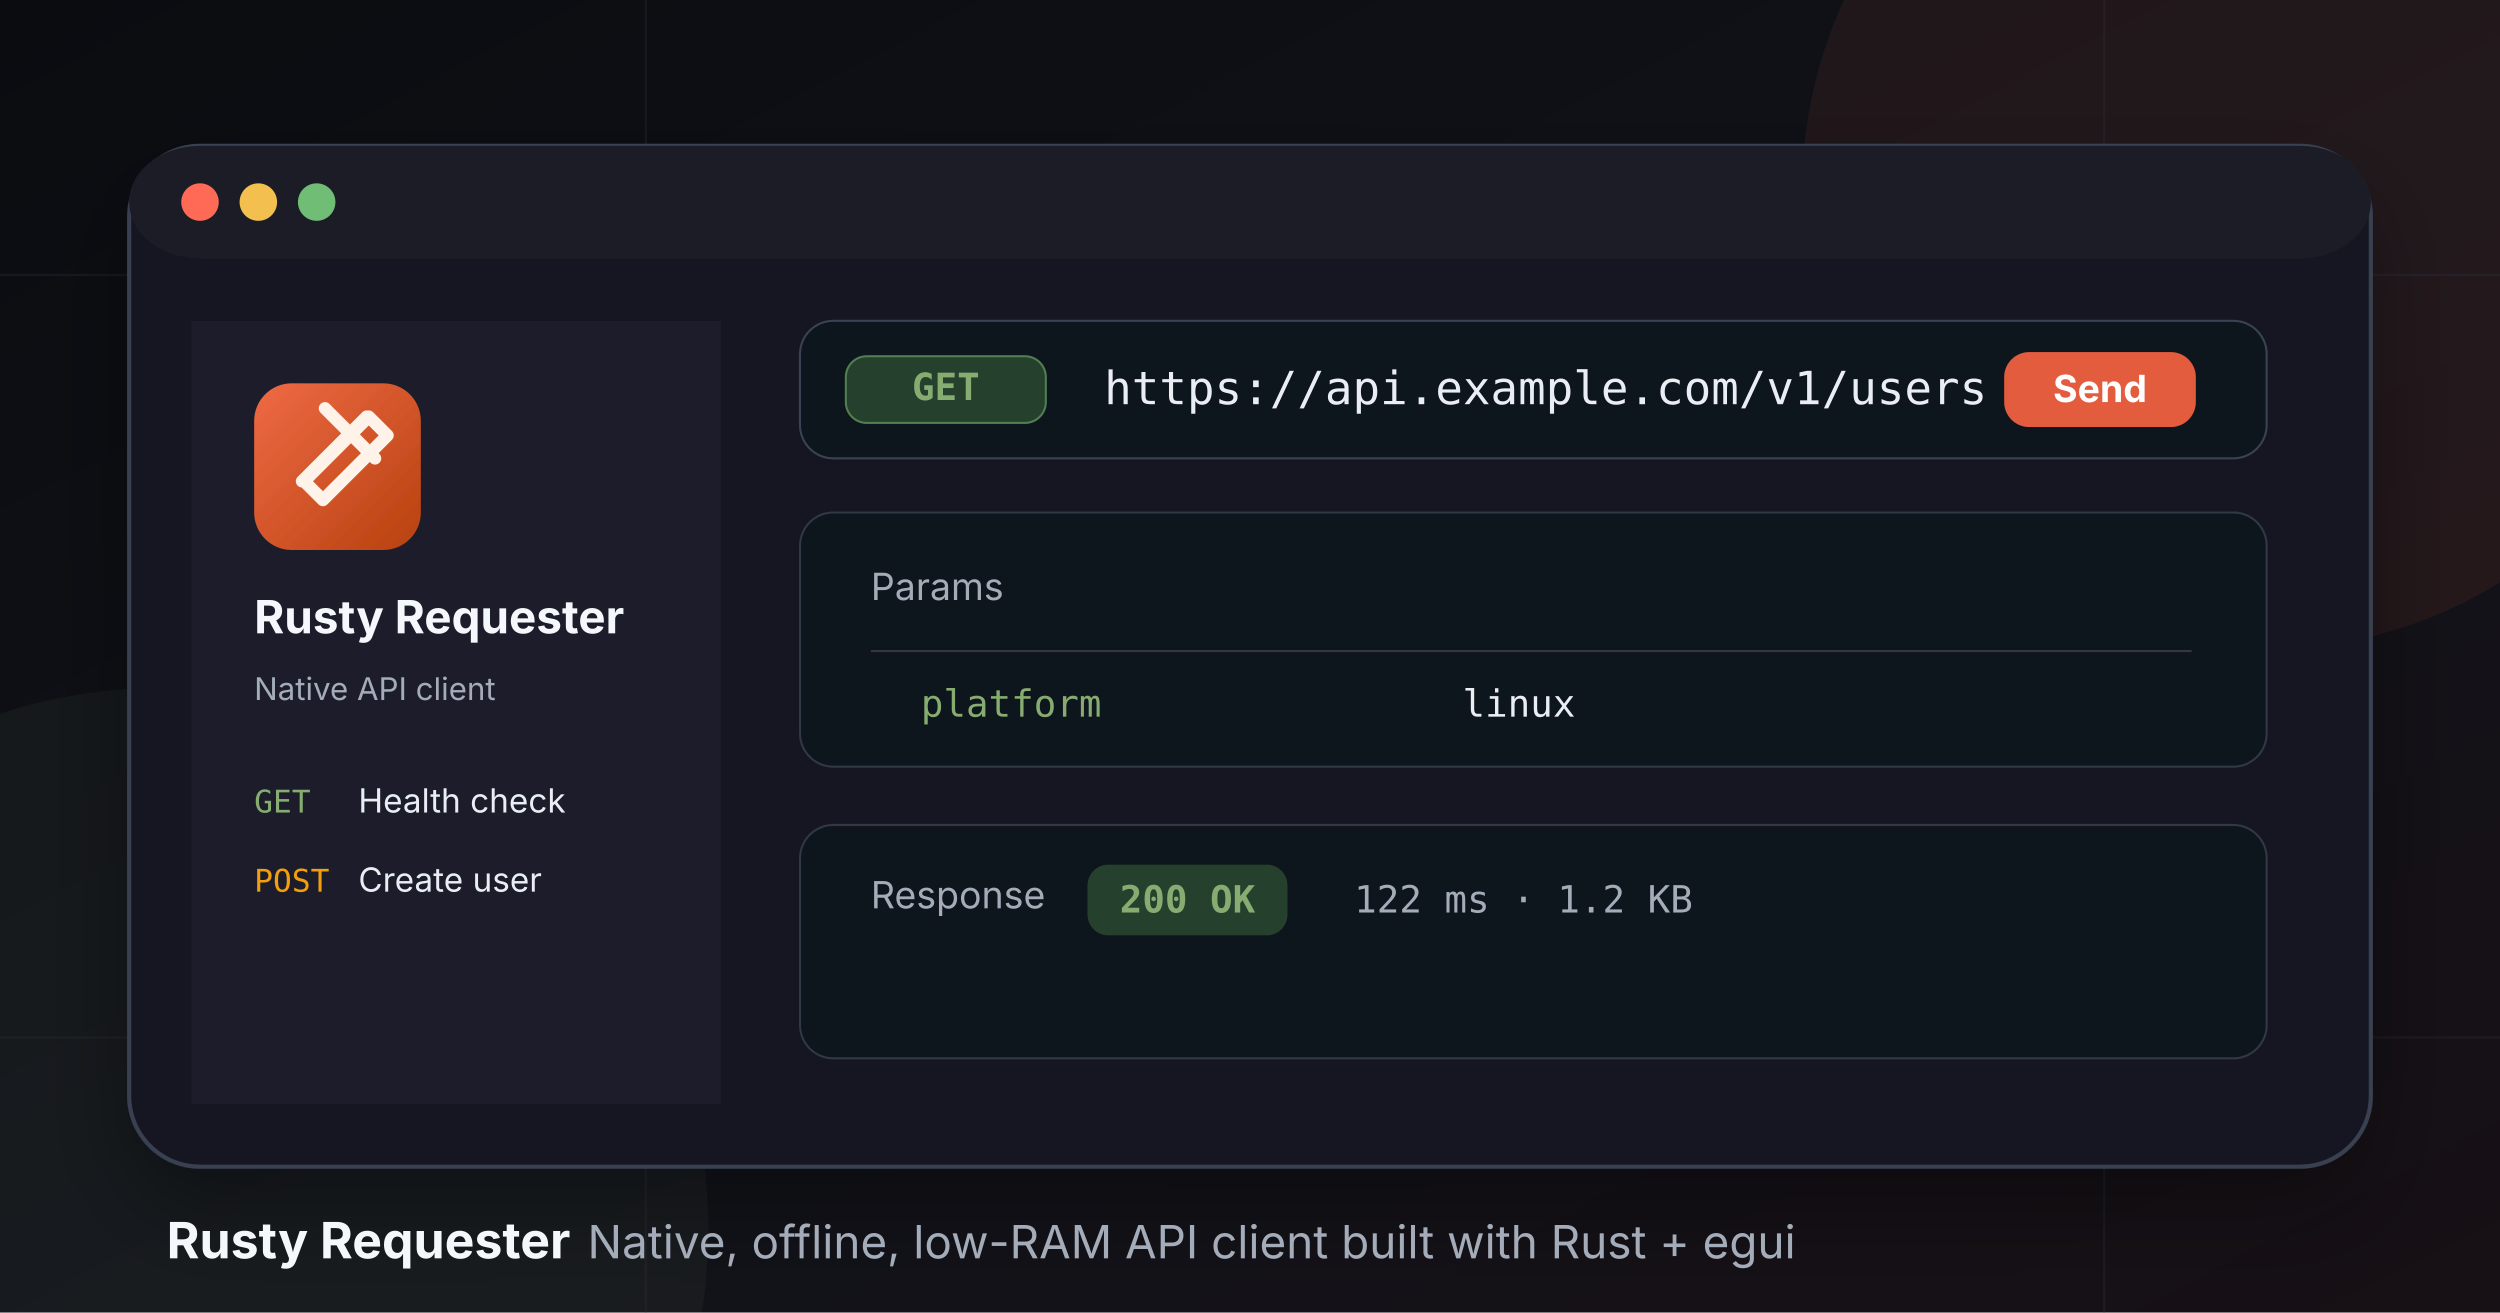
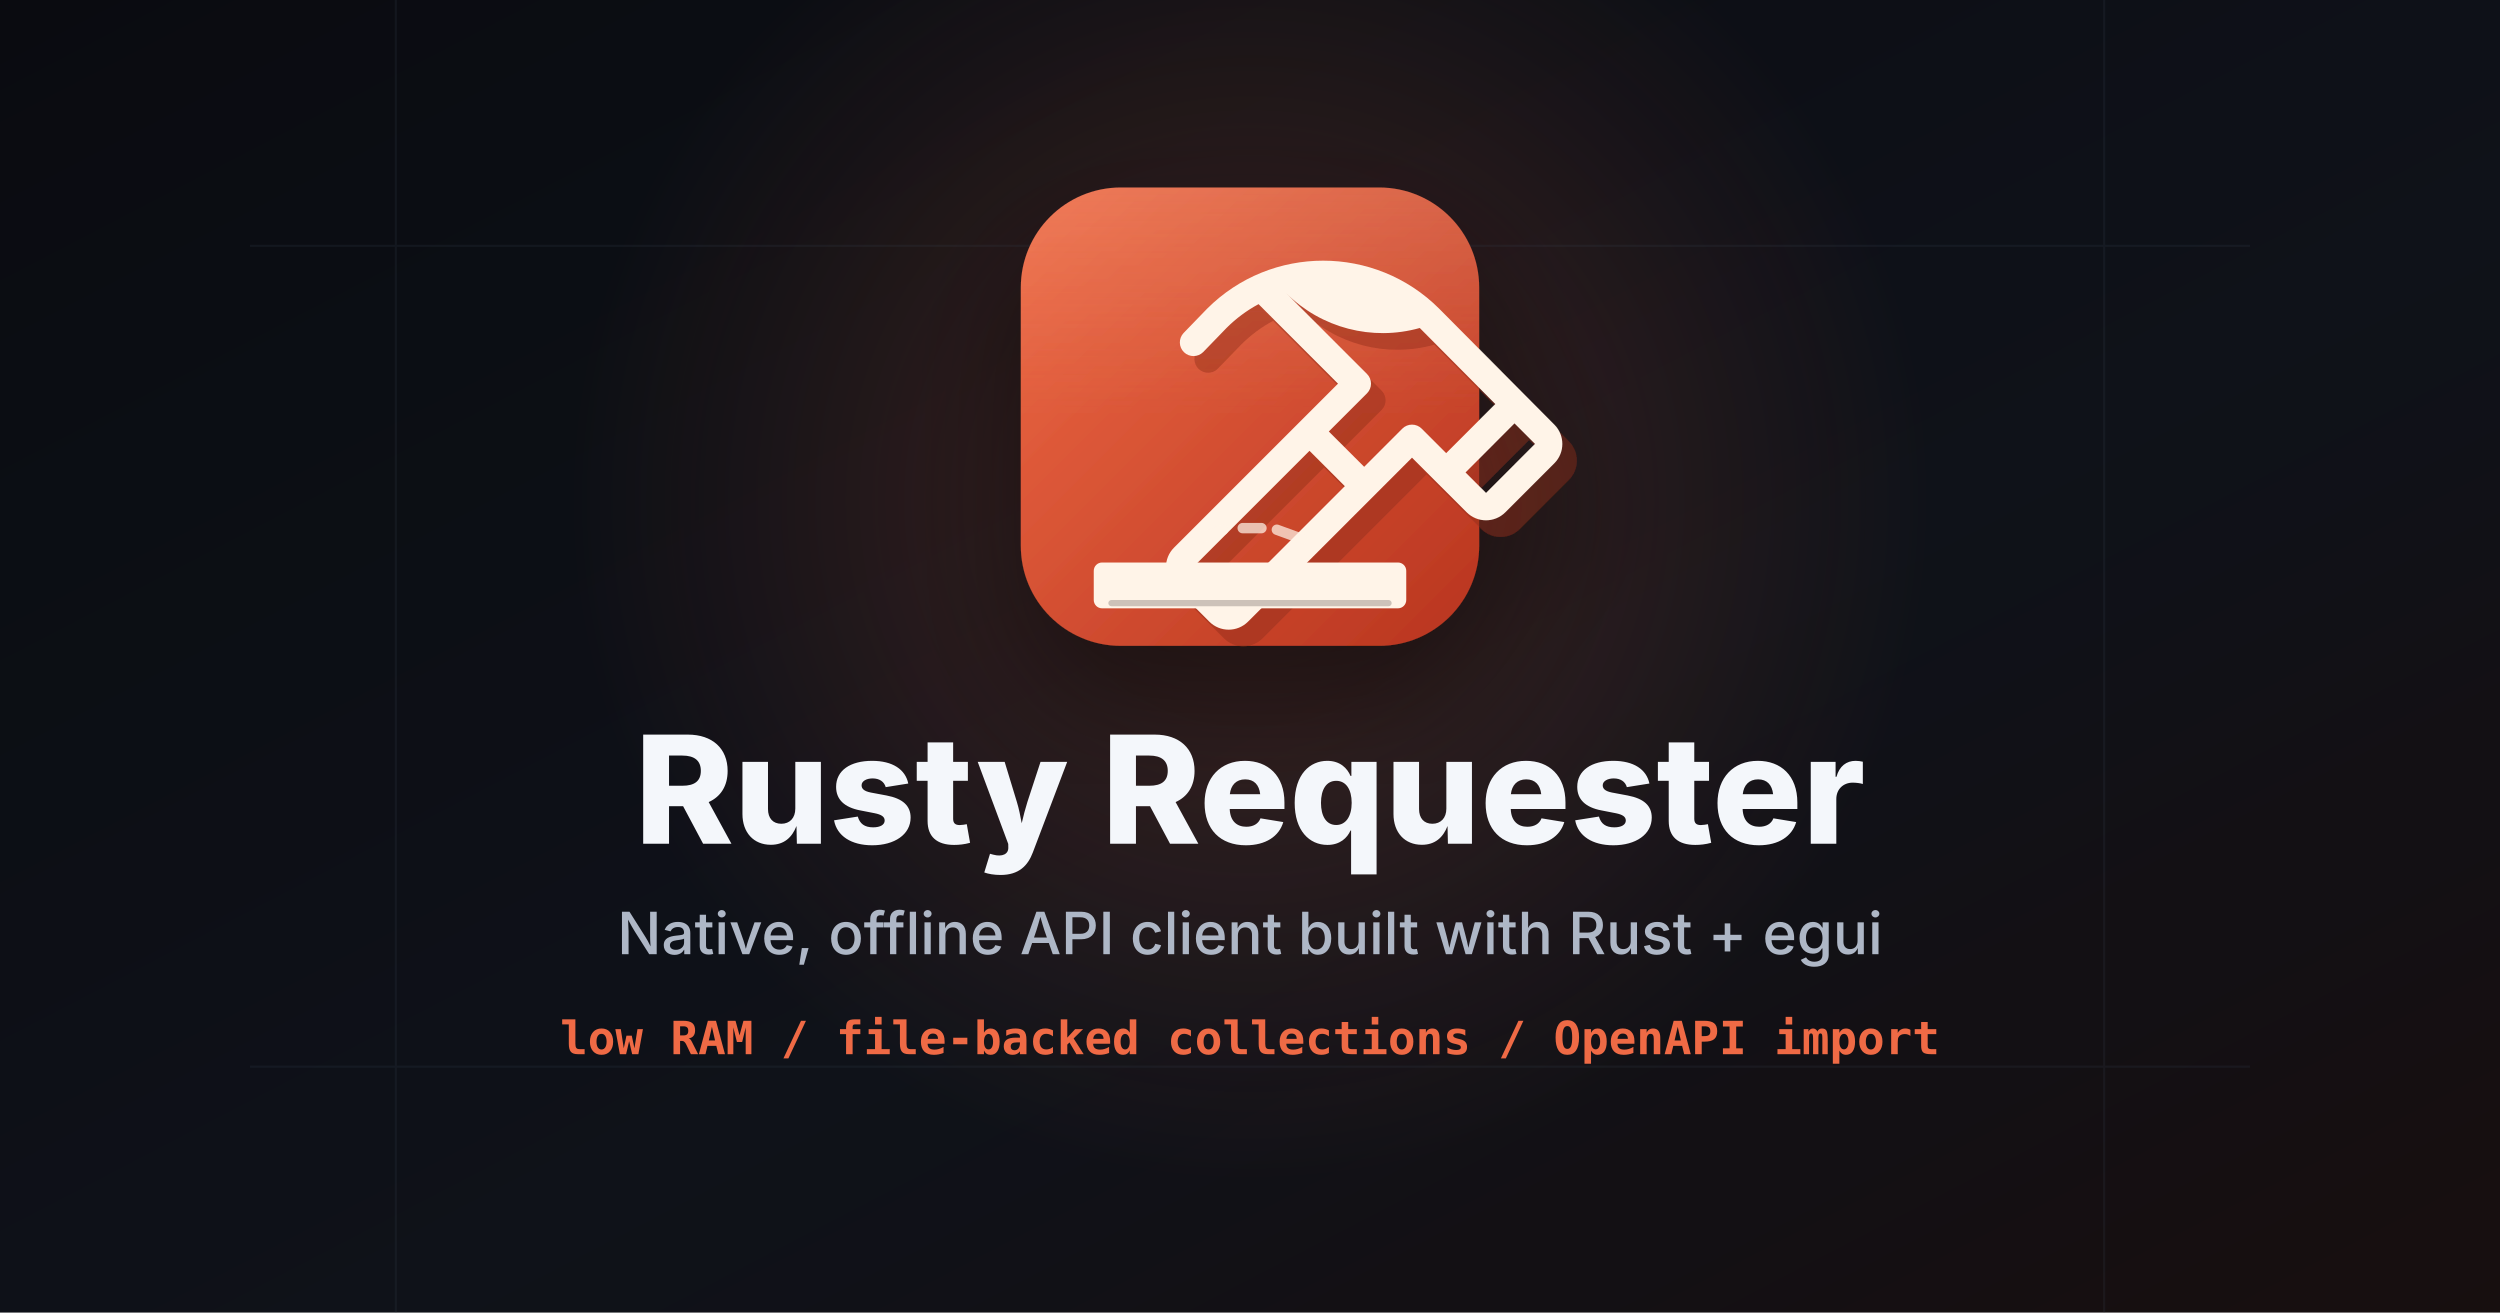
<svg xmlns="http://www.w3.org/2000/svg" width="1200" height="630" viewBox="0 0 1200 630" role="img" aria-labelledby="title desc">
  <defs>
    <linearGradient id="bg" x1="0" x2="1" y1="0" y2="1">
-       <stop offset="0" stop-color="#0b0c10" />
-       <stop offset="0.55" stop-color="#11131a" />
-       <stop offset="1" stop-color="#171015" />
+       <stop offset="0" stop-color="#0b0d12" />
+       <stop offset="0.58" stop-color="#11151d" />
+       <stop offset="1" stop-color="#1c1110" />
    </linearGradient>
-     <linearGradient id="accent" x1="0" x2="1" y1="0" y2="1">
+     <linearGradient id="iconBg" x1="0" x2="1" y1="0" y2="1">
      <stop offset="0" stop-color="#ef6a45" />
-       <stop offset="1" stop-color="#b7410e" />
+       <stop offset="1" stop-color="#b8341f" />
    </linearGradient>
-     <filter id="shadow" x="-20%" y="-20%" width="140%" height="140%">
-       <feDropShadow dx="0" dy="20" stdDeviation="22" flood-color="#000000" flood-opacity="0.35" />
+     <linearGradient id="iconSheen" x1="0" y1="0" x2="0" y2="1">
+       <stop offset="0" stop-color="#f4e8d4" stop-opacity="0.14" />
+       <stop offset="0.5" stop-color="#f4e8d4" stop-opacity="0" />
+     </linearGradient>
+     <radialGradient id="warmGlow" cx="50%" cy="50%" r="50%">
+       <stop offset="0" stop-color="#ef6a45" stop-opacity="0.22" />
+       <stop offset="1" stop-color="#ef6a45" stop-opacity="0" />
+     </radialGradient>
+     <filter id="shadow" x="-30%" y="-30%" width="160%" height="160%">
+       <feDropShadow dx="0" dy="28" stdDeviation="28" flood-color="#000000" flood-opacity="0.42" />
    </filter>
+     <symbol id="phosphor-hammer" viewBox="0 0 256 256">
+       <path d="M251.34,112,183.88,44.08a96.1,96.1,0,0,0-135.77,0l-.09.09L34.25,58.4A8,8,0,0,0,45.74,69.53L59.47,55.35a79.92,79.92,0,0,1,18.71-13.9L124.68,88l-96,96a16,16,0,0,0,0,22.63l20.69,20.69a16,16,0,0,0,22.63,0l96-96,14.34,14.34h0L200,163.3a16,16,0,0,0,22.63,0l28.69-28.69A16,16,0,0,0,251.34,112ZM60.68,216,40,195.31l68-68L128.68,148ZM162.34,114.32,140,136.67,119.31,116l22.35-22.35a8,8,0,0,0,0-11.32L94.32,35a80,80,0,0,0,78.23,20.41l44.22,44.51L188,128.66l-14.34-14.34A8,8,0,0,0,162.34,114.32Zm49,37.66-12-12L228,111.25l12,12Z" />
+     </symbol>
  </defs>
  <rect width="1200" height="630" fill="url(#bg)" />
-   <circle cx="1085" cy="92" r="220" fill="#e25c3e" opacity="0.08" />
-   <circle cx="80" cy="590" r="260" fill="#86ac71" opacity="0.06" />
-   <g opacity="0.28" stroke="#303744" stroke-width="1">
-     <path d="M0 132H1200" />
-     <path d="M0 498H1200" />
-     <path d="M310 0V630" />
+   <rect x="0" y="0" width="1200" height="630" fill="#05070a" opacity="0.2" />
+   <circle cx="600" cy="240" r="330" fill="url(#warmGlow)" />
+   <g opacity="0.18" stroke="#3a4352" stroke-width="1">
+     <path d="M120 118H1080" />
+     <path d="M120 512H1080" />
+     <path d="M190 0V630" />
    <path d="M1010 0V630" />
  </g>
  <g filter="url(#shadow)">
-     <rect x="62" y="70" width="1076" height="490" rx="34" fill="#151820" stroke="#394151" stroke-width="2" />
-     <rect x="62" y="70" width="1076" height="54" rx="34" fill="#1b1e27" />
-     <circle cx="96" cy="97" r="9" fill="#ff6b57" />
-     <circle cx="124" cy="97" r="9" fill="#f3bf4f" />
-     <circle cx="152" cy="97" r="9" fill="#70bd75" />
-     <rect x="92" y="154" width="254" height="376" fill="#1b1f29" />
-     <rect x="384" y="154" width="704" height="66" rx="16" fill="#10131a" stroke="#3a4252" />
-     <rect x="406" y="171" width="96" height="32" rx="10" fill="#263f2d" stroke="#4f7f52" />
-     <text x="454" y="192" text-anchor="middle" font-family="ui-monospace, SFMono-Regular, Menlo, monospace" font-size="18" font-weight="700" fill="#86ac71">GET</text>
-     <text x="530" y="194" font-family="ui-monospace, SFMono-Regular, Menlo, monospace" font-size="22" fill="#e9edf4">https://api.example.com/v1/users</text>
-     <rect x="962" y="169" width="92" height="36" rx="12" fill="#e25c3e" />
-     <text x="1008" y="193" text-anchor="middle" font-family="-apple-system, BlinkMacSystemFont, Segoe UI, sans-serif" font-size="18" font-weight="700" fill="#ffffff">Send</text>
-     <rect x="384" y="246" width="704" height="122" rx="16" fill="#10131a" stroke="#303744" />
-     <text x="418" y="288" font-family="-apple-system, BlinkMacSystemFont, Segoe UI, sans-serif" font-size="18" fill="#a4acb9">Params</text>
-     <rect x="418" y="312" width="634" height="1" fill="#303744" />
-     <text x="442" y="344" font-family="ui-monospace, SFMono-Regular, Menlo, monospace" font-size="18" fill="#86ac71">platform</text>
-     <text x="702" y="344" font-family="ui-monospace, SFMono-Regular, Menlo, monospace" font-size="18" fill="#e9edf4">linux</text>
-     <rect x="384" y="396" width="704" height="112" rx="16" fill="#10131a" stroke="#303744" />
-     <text x="418" y="436" font-family="-apple-system, BlinkMacSystemFont, Segoe UI, sans-serif" font-size="18" fill="#a4acb9">Response</text>
-     <rect x="522" y="415" width="96" height="34" rx="10" fill="#263f2d" />
-     <text x="570" y="438" text-anchor="middle" font-family="ui-monospace, SFMono-Regular, Menlo, monospace" font-size="18" font-weight="700" fill="#86ac71">200 OK</text>
-     <text x="650" y="438" font-family="ui-monospace, SFMono-Regular, Menlo, monospace" font-size="18" fill="#a4acb9">122 ms  ·  1.2 KB</text>
-     <rect x="122" y="184" width="80" height="80" rx="18" fill="url(#accent)" />
-     <path d="M145 231l31-31m-20-4 24 24m-34 11 9 9 31-31-9-9-31 31z" fill="none" stroke="#fff2e8" stroke-width="6" stroke-linecap="round" stroke-linejoin="round" />
-     <text x="122" y="304" font-family="-apple-system, BlinkMacSystemFont, Segoe UI, sans-serif" font-size="22" font-weight="700" fill="#f4f7fb">Rusty Requester</text>
-     <text x="122" y="336" font-family="-apple-system, BlinkMacSystemFont, Segoe UI, sans-serif" font-size="15" fill="#a4acb9">Native API client</text>
-     <text x="122" y="390" font-family="ui-monospace, SFMono-Regular, Menlo, monospace" font-size="15" fill="#86ac71">GET</text>
-     <text x="172" y="390" font-family="-apple-system, BlinkMacSystemFont, Segoe UI, sans-serif" font-size="16" fill="#e9edf4">Health check</text>
-     <text x="122" y="428" font-family="ui-monospace, SFMono-Regular, Menlo, monospace" font-size="15" fill="#f59e0b">POST</text>
-     <text x="172" y="428" font-family="-apple-system, BlinkMacSystemFont, Segoe UI, sans-serif" font-size="16" fill="#e9edf4">Create user</text>
+     <rect x="490" y="90" width="220" height="220" rx="48" fill="url(#iconBg)" />
+     <rect x="490" y="90" width="220" height="220" rx="48" fill="url(#iconSheen)" />
+     <g transform="translate(547 120) scale(0.82)" fill="#8c2a18" opacity="0.42">
+       <use href="#phosphor-hammer" width="256" height="256" />
+     </g>
+     <g transform="translate(540 112) scale(0.82)" fill="#fff4e8">
+       <use href="#phosphor-hammer" width="256" height="256" />
+     </g>
+     <g fill="#fff4e8" opacity="0.72">
+       <rect x="572" y="254" width="18" height="5" rx="2.5" transform="rotate(-20 581 256.5)" />
+       <rect x="610" y="254" width="18" height="5" rx="2.5" transform="rotate(20 619 256.5)" />
+       <rect x="594" y="251" width="14" height="5" rx="2.5" />
+     </g>
+     <rect x="525" y="270" width="150" height="22" rx="4" fill="#fff4e8" />
+     <rect x="532" y="288" width="136" height="3" rx="1.5" fill="#1a1210" opacity="0.22" />
  </g>
-   <text x="80" y="604" font-family="-apple-system, BlinkMacSystemFont, Segoe UI, sans-serif" font-size="24" font-weight="700" fill="#f4f7fb">Rusty Requester</text>
-   <text x="282" y="604" font-family="-apple-system, BlinkMacSystemFont, Segoe UI, sans-serif" font-size="22" fill="#a4acb9">Native, offline, low-RAM API client built with Rust + egui</text>
+   <text x="600" y="405" text-anchor="middle" font-family="-apple-system, BlinkMacSystemFont, Segoe UI, Inter, sans-serif" font-size="72" font-weight="800" fill="#f4f7fb">Rusty Requester</text>
+   <text x="600" y="458" text-anchor="middle" font-family="-apple-system, BlinkMacSystemFont, Segoe UI, Inter, sans-serif" font-size="28" font-weight="500" fill="#aeb7c6">Native, offline API client built with Rust + egui</text>
+   <text x="600" y="506" text-anchor="middle" font-family="ui-monospace, SFMono-Regular, Menlo, monospace" font-size="22" font-weight="700" fill="#ef6a45">low RAM  /  file-backed collections  /  OpenAPI import</text>
</svg>
